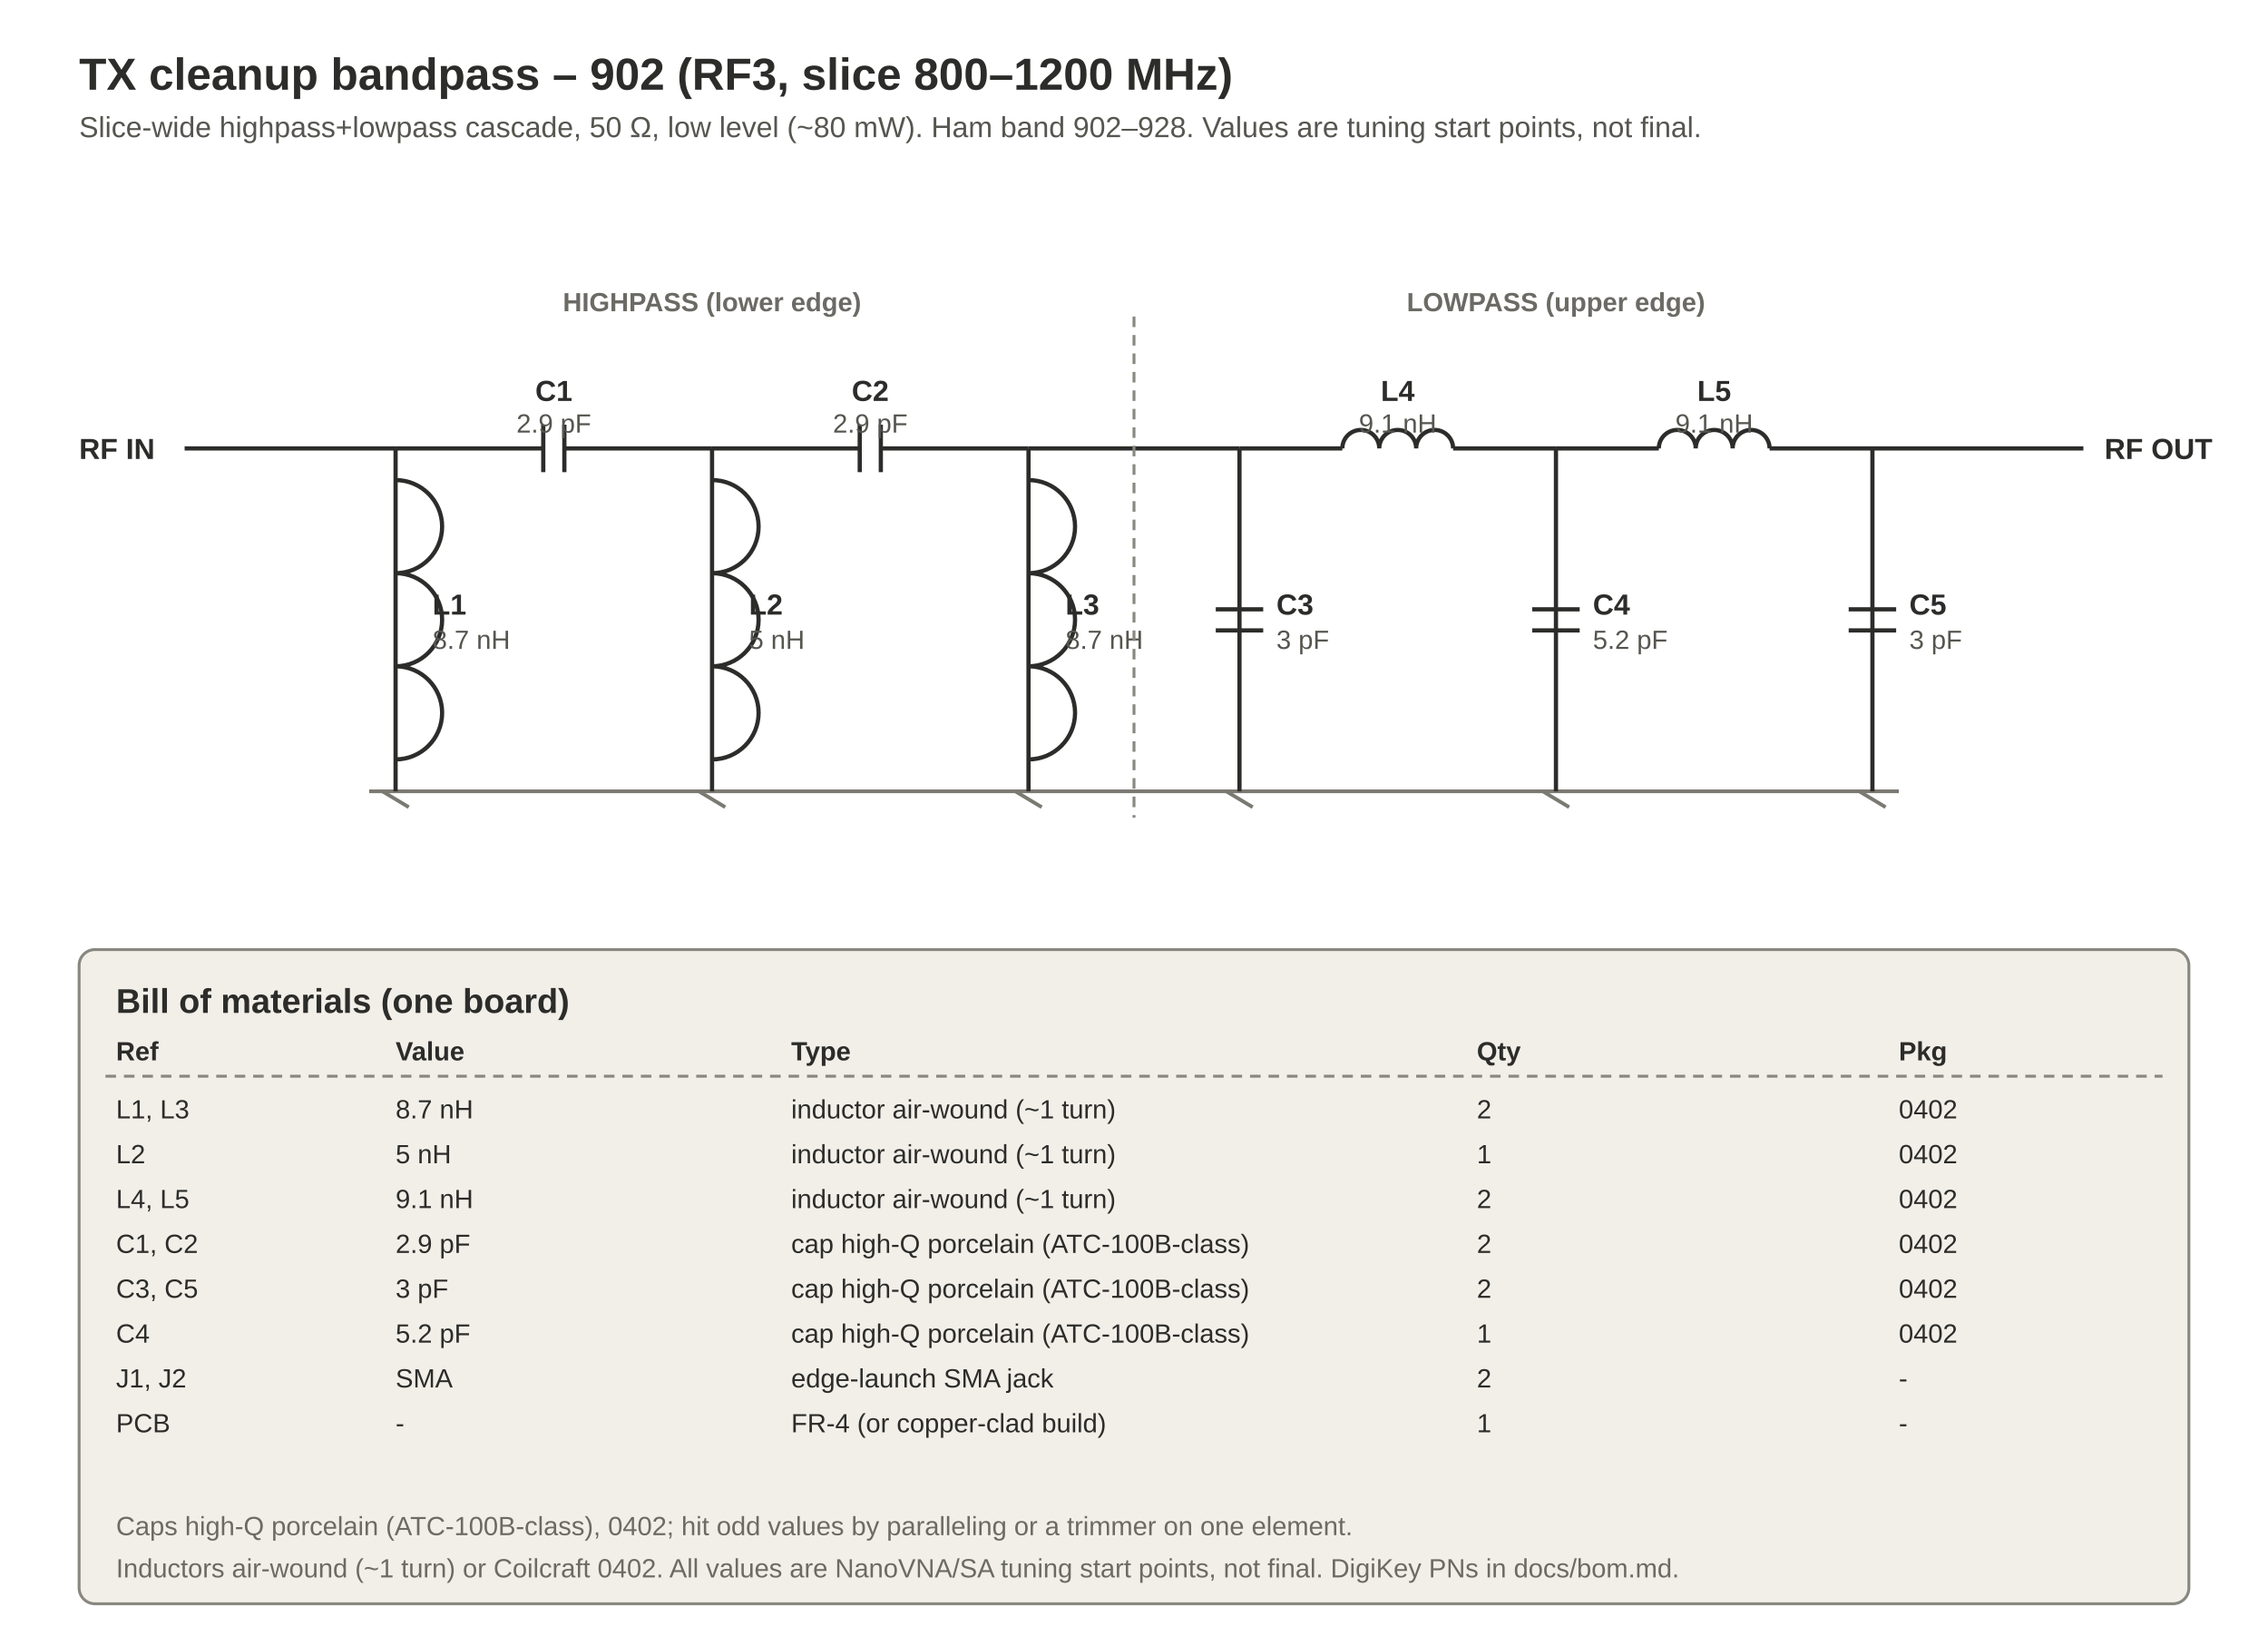
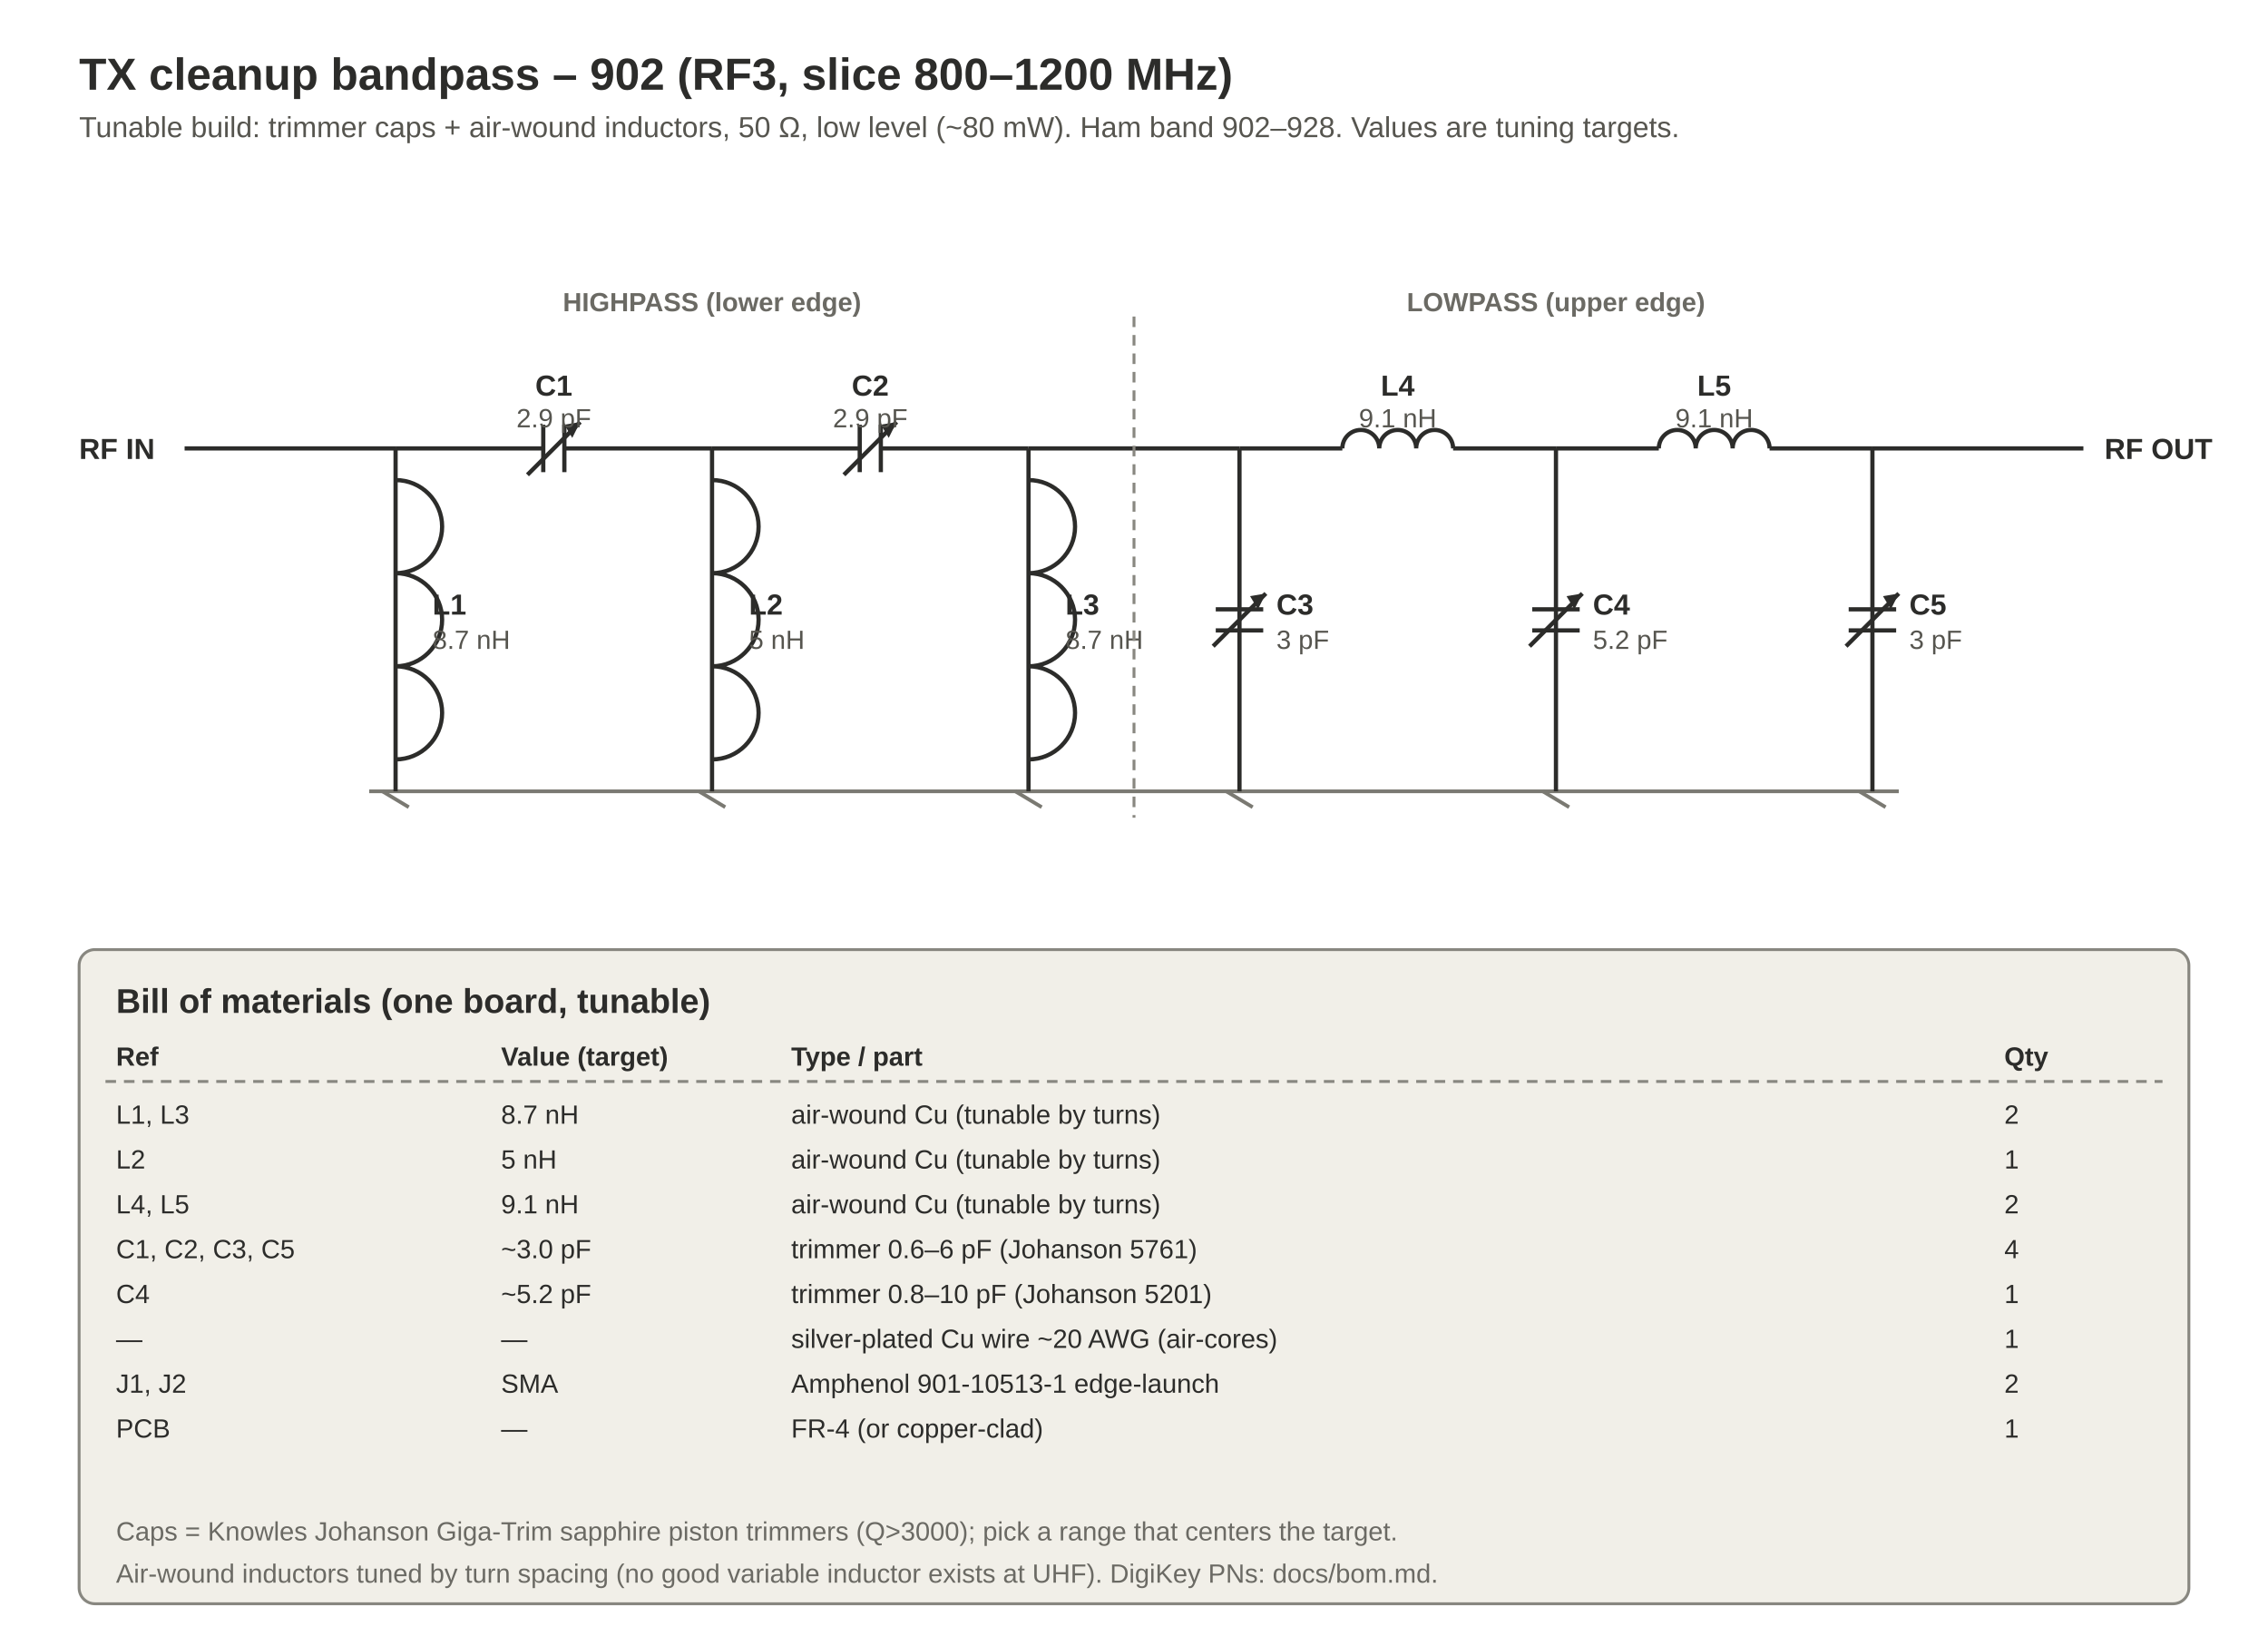
<svg xmlns="http://www.w3.org/2000/svg" width="1720" height="1248" viewBox="0 0 860 624" role="img">
  <style>text{font-family:Arial,Helvetica,sans-serif}.h1{font-size:17px;font-weight:700;fill:#2C2C2A}.h2{font-size:11px;fill:#56554f}.w{stroke:#2C2C2A;stroke-width:1.6;fill:none}.gnd{stroke:#7a7972;stroke-width:1.4}.lbl{font-size:11px;font-weight:600;fill:#2C2C2A}.val{font-size:10px;fill:#56554f}.sec{font-size:10px;font-weight:700;fill:#6b6a64}.port{font-size:11px;font-weight:700;fill:#2C2C2A}.cap2{font-size:10px;fill:#6b6a64}.th{font-size:10px;font-weight:700;fill:#2C2C2A}.td{font-size:10px;fill:#2C2C2A}.div{stroke:#888780;stroke-width:1.1;stroke-dasharray:4 3}.box{fill:#F1EFE8;stroke:#888780;stroke-width:1.1}</style>
  <text class="h1" x="30" y="34">TX cleanup bandpass – 902 (RF3, slice 800–1200 MHz)</text>
-   <text class="h2" x="30" y="52">Slice-wide highpass+lowpass cascade, 50 Ω, low level (~80 mW). Ham band 902–928. Values are tuning start points, not final.</text>
+   <text class="h2" x="30" y="52">Tunable build: trimmer caps + air-wound inductors, 50 Ω, low level (~80 mW). Ham band 902–928. Values are tuning targets.</text>
  <text class="port" x="30" y="174">RF IN</text>
  <text class="port" x="798" y="174">RF OUT</text>
  <line x1="70" y1="170" x2="150" y2="170" class="w" />
  <line x1="150" y1="170" x2="206" y2="170" class="w" />
  <line x1="206" y1="161" x2="206" y2="179" class="w" />
  <line x1="214" y1="161" x2="214" y2="179" class="w" />
+   <line x1="200" y1="180" x2="220" y2="160" class="w" />
+   <path d="M220 160 l-6 1 l3 5 z" fill="#2C2C2A" />
  <line x1="214" y1="170" x2="270" y2="170" class="w" />
-   <text class="lbl" x="210" y="152" text-anchor="middle">C1</text>
-   <text class="val" x="210" y="164" text-anchor="middle">2.9 pF</text>
+   <text class="lbl" x="210" y="150" text-anchor="middle">C1</text>
+   <text class="val" x="210" y="162" text-anchor="middle">2.9 pF</text>
  <line x1="270" y1="170" x2="326" y2="170" class="w" />
  <line x1="326" y1="161" x2="326" y2="179" class="w" />
  <line x1="334" y1="161" x2="334" y2="179" class="w" />
+   <line x1="320" y1="180" x2="340" y2="160" class="w" />
+   <path d="M340 160 l-6 1 l3 5 z" fill="#2C2C2A" />
  <line x1="334" y1="170" x2="390" y2="170" class="w" />
-   <text class="lbl" x="330" y="152" text-anchor="middle">C2</text>
-   <text class="val" x="330" y="164" text-anchor="middle">2.9 pF</text>
+   <text class="lbl" x="330" y="150" text-anchor="middle">C2</text>
+   <text class="val" x="330" y="162" text-anchor="middle">2.9 pF</text>
  <line x1="390" y1="170" x2="470" y2="170" class="w" />
  <line x1="470" y1="170" x2="509" y2="170" class="w" />
  <path d="M509 170 a7 7 0 0 1 14 0 a7 7 0 0 1 14 0 a7 7 0 0 1 14 0" class="w" />
  <line x1="551" y1="170" x2="590" y2="170" class="w" />
-   <text class="lbl" x="530" y="152" text-anchor="middle">L4</text>
-   <text class="val" x="530" y="164" text-anchor="middle">9.1 nH</text>
+   <text class="lbl" x="530" y="150" text-anchor="middle">L4</text>
+   <text class="val" x="530" y="162" text-anchor="middle">9.1 nH</text>
  <line x1="590" y1="170" x2="629" y2="170" class="w" />
  <path d="M629 170 a7 7 0 0 1 14 0 a7 7 0 0 1 14 0 a7 7 0 0 1 14 0" class="w" />
  <line x1="671" y1="170" x2="710" y2="170" class="w" />
-   <text class="lbl" x="650" y="152" text-anchor="middle">L5</text>
-   <text class="val" x="650" y="164" text-anchor="middle">9.1 nH</text>
+   <text class="lbl" x="650" y="150" text-anchor="middle">L5</text>
+   <text class="val" x="650" y="162" text-anchor="middle">9.1 nH</text>
  <line x1="710" y1="170" x2="790" y2="170" class="w" />
  <line x1="140" y1="300" x2="720" y2="300" class="gnd" />
  <line x1="150" y1="170" x2="150" y2="300" class="w" />
  <path d="M150 182 a7 7 0 0 1 0 35.3 a7 7 0 0 1 0 35.3 a7 7 0 0 1 0 35.3" class="w" />
  <line x1="145" y1="300" x2="155" y2="306" class="gnd" />
  <text class="lbl" x="164" y="233">L1</text>
  <text class="val" x="164" y="246">8.7 nH</text>
  <line x1="270" y1="170" x2="270" y2="300" class="w" />
  <path d="M270 182 a7 7 0 0 1 0 35.3 a7 7 0 0 1 0 35.3 a7 7 0 0 1 0 35.3" class="w" />
  <line x1="265" y1="300" x2="275" y2="306" class="gnd" />
  <text class="lbl" x="284" y="233">L2</text>
  <text class="val" x="284" y="246">5 nH</text>
  <line x1="390" y1="170" x2="390" y2="300" class="w" />
  <path d="M390 182 a7 7 0 0 1 0 35.3 a7 7 0 0 1 0 35.3 a7 7 0 0 1 0 35.3" class="w" />
  <line x1="385" y1="300" x2="395" y2="306" class="gnd" />
  <text class="lbl" x="404" y="233">L3</text>
  <text class="val" x="404" y="246">8.7 nH</text>
  <line x1="470" y1="170" x2="470" y2="300" class="w" />
  <line x1="461" y1="231" x2="479" y2="231" class="w" />
  <line x1="461" y1="239" x2="479" y2="239" class="w" />
+   <line x1="460" y1="245" x2="480" y2="225" class="w" />
+   <path d="M480 225 l-6 1 l3 5 z" fill="#2C2C2A" />
  <line x1="465" y1="300" x2="475" y2="306" class="gnd" />
  <text class="lbl" x="484" y="233">C3</text>
  <text class="val" x="484" y="246">3 pF</text>
  <line x1="590" y1="170" x2="590" y2="300" class="w" />
  <line x1="581" y1="231" x2="599" y2="231" class="w" />
  <line x1="581" y1="239" x2="599" y2="239" class="w" />
+   <line x1="580" y1="245" x2="600" y2="225" class="w" />
+   <path d="M600 225 l-6 1 l3 5 z" fill="#2C2C2A" />
  <line x1="585" y1="300" x2="595" y2="306" class="gnd" />
  <text class="lbl" x="604" y="233">C4</text>
  <text class="val" x="604" y="246">5.2 pF</text>
  <line x1="710" y1="170" x2="710" y2="300" class="w" />
  <line x1="701" y1="231" x2="719" y2="231" class="w" />
  <line x1="701" y1="239" x2="719" y2="239" class="w" />
+   <line x1="700" y1="245" x2="720" y2="225" class="w" />
+   <path d="M720 225 l-6 1 l3 5 z" fill="#2C2C2A" />
  <line x1="705" y1="300" x2="715" y2="306" class="gnd" />
  <text class="lbl" x="724" y="233">C5</text>
  <text class="val" x="724" y="246">3 pF</text>
  <line x1="430" y1="120" x2="430" y2="310" class="div" />
  <text class="sec" x="270" y="118" text-anchor="middle">HIGHPASS (lower edge)</text>
  <text class="sec" x="590" y="118" text-anchor="middle">LOWPASS (upper edge)</text>
  <rect class="box" x="30" y="360" width="800" height="248" rx="6" />
-   <text class="h1" x="44" y="384" style="font-size:13px">Bill of materials (one board)</text>
-   <text class="th" x="44" y="402">Ref</text>
-   <text class="th" x="150" y="402">Value</text>
-   <text class="th" x="300" y="402">Type</text>
-   <text class="th" x="560" y="402">Qty</text>
-   <text class="th" x="720" y="402">Pkg</text>
-   <line x1="40" y1="408" x2="820" y2="408" class="div" />
-   <text class="td" x="44" y="424">L1, L3</text>
-   <text class="td" x="150" y="424">8.7 nH</text>
-   <text class="td" x="300" y="424">inductor air-wound (~1 turn)</text>
-   <text class="td" x="560" y="424">2</text>
-   <text class="td" x="720" y="424">0402</text>
-   <text class="td" x="44" y="441">L2</text>
-   <text class="td" x="150" y="441">5 nH</text>
-   <text class="td" x="300" y="441">inductor air-wound (~1 turn)</text>
-   <text class="td" x="560" y="441">1</text>
-   <text class="td" x="720" y="441">0402</text>
-   <text class="td" x="44" y="458">L4, L5</text>
-   <text class="td" x="150" y="458">9.1 nH</text>
-   <text class="td" x="300" y="458">inductor air-wound (~1 turn)</text>
-   <text class="td" x="560" y="458">2</text>
-   <text class="td" x="720" y="458">0402</text>
-   <text class="td" x="44" y="475">C1, C2</text>
-   <text class="td" x="150" y="475">2.9 pF</text>
-   <text class="td" x="300" y="475">cap high-Q porcelain (ATC-100B-class)</text>
-   <text class="td" x="560" y="475">2</text>
-   <text class="td" x="720" y="475">0402</text>
-   <text class="td" x="44" y="492">C3, C5</text>
-   <text class="td" x="150" y="492">3 pF</text>
-   <text class="td" x="300" y="492">cap high-Q porcelain (ATC-100B-class)</text>
-   <text class="td" x="560" y="492">2</text>
-   <text class="td" x="720" y="492">0402</text>
-   <text class="td" x="44" y="509">C4</text>
-   <text class="td" x="150" y="509">5.2 pF</text>
-   <text class="td" x="300" y="509">cap high-Q porcelain (ATC-100B-class)</text>
-   <text class="td" x="560" y="509">1</text>
-   <text class="td" x="720" y="509">0402</text>
-   <text class="td" x="44" y="526">J1, J2</text>
-   <text class="td" x="150" y="526">SMA</text>
-   <text class="td" x="300" y="526">edge-launch SMA jack</text>
-   <text class="td" x="560" y="526">2</text>
-   <text class="td" x="720" y="526">-</text>
-   <text class="td" x="44" y="543">PCB</text>
-   <text class="td" x="150" y="543">-</text>
-   <text class="td" x="300" y="543">FR-4 (or copper-clad build)</text>
-   <text class="td" x="560" y="543">1</text>
-   <text class="td" x="720" y="543">-</text>
-   <text class="cap2" x="44" y="582">Caps high-Q porcelain (ATC-100B-class), 0402; hit odd values by paralleling or a trimmer on one element.</text>
-   <text class="cap2" x="44" y="598">Inductors air-wound (~1 turn) or Coilcraft 0402. All values are NanoVNA/SA tuning start points, not final. DigiKey PNs in docs/bom.md.</text>
+   <text class="h1" x="44" y="384" style="font-size:13px">Bill of materials (one board, tunable)</text>
+   <text class="th" x="44" y="404">Ref</text>
+   <text class="th" x="190" y="404">Value (target)</text>
+   <text class="th" x="300" y="404">Type / part</text>
+   <text class="th" x="760" y="404">Qty</text>
+   <line x1="40" y1="410" x2="820" y2="410" class="div" />
+   <text class="td" x="44" y="426">L1, L3</text>
+   <text class="td" x="190" y="426">8.7 nH</text>
+   <text class="td" x="300" y="426">air-wound Cu (tunable by turns)</text>
+   <text class="td" x="760" y="426">2</text>
+   <text class="td" x="44" y="443">L2</text>
+   <text class="td" x="190" y="443">5 nH</text>
+   <text class="td" x="300" y="443">air-wound Cu (tunable by turns)</text>
+   <text class="td" x="760" y="443">1</text>
+   <text class="td" x="44" y="460">L4, L5</text>
+   <text class="td" x="190" y="460">9.1 nH</text>
+   <text class="td" x="300" y="460">air-wound Cu (tunable by turns)</text>
+   <text class="td" x="760" y="460">2</text>
+   <text class="td" x="44" y="477">C1, C2, C3, C5</text>
+   <text class="td" x="190" y="477">~3.0 pF</text>
+   <text class="td" x="300" y="477">trimmer 0.6–6 pF (Johanson 5761)</text>
+   <text class="td" x="760" y="477">4</text>
+   <text class="td" x="44" y="494">C4</text>
+   <text class="td" x="190" y="494">~5.2 pF</text>
+   <text class="td" x="300" y="494">trimmer 0.8–10 pF (Johanson 5201)</text>
+   <text class="td" x="760" y="494">1</text>
+   <text class="td" x="44" y="511">—</text>
+   <text class="td" x="190" y="511">—</text>
+   <text class="td" x="300" y="511">silver-plated Cu wire ~20 AWG (air-cores)</text>
+   <text class="td" x="760" y="511">1</text>
+   <text class="td" x="44" y="528">J1, J2</text>
+   <text class="td" x="190" y="528">SMA</text>
+   <text class="td" x="300" y="528">Amphenol 901-10513-1 edge-launch</text>
+   <text class="td" x="760" y="528">2</text>
+   <text class="td" x="44" y="545">PCB</text>
+   <text class="td" x="190" y="545">—</text>
+   <text class="td" x="300" y="545">FR-4 (or copper-clad)</text>
+   <text class="td" x="760" y="545">1</text>
+   <text class="cap2" x="44" y="584">Caps = Knowles Johanson Giga-Trim sapphire piston trimmers (Q&gt;3000); pick a range that centers the target.</text>
+   <text class="cap2" x="44" y="600">Air-wound inductors tuned by turn spacing (no good variable inductor exists at UHF). DigiKey PNs: docs/bom.md.</text>
</svg>
